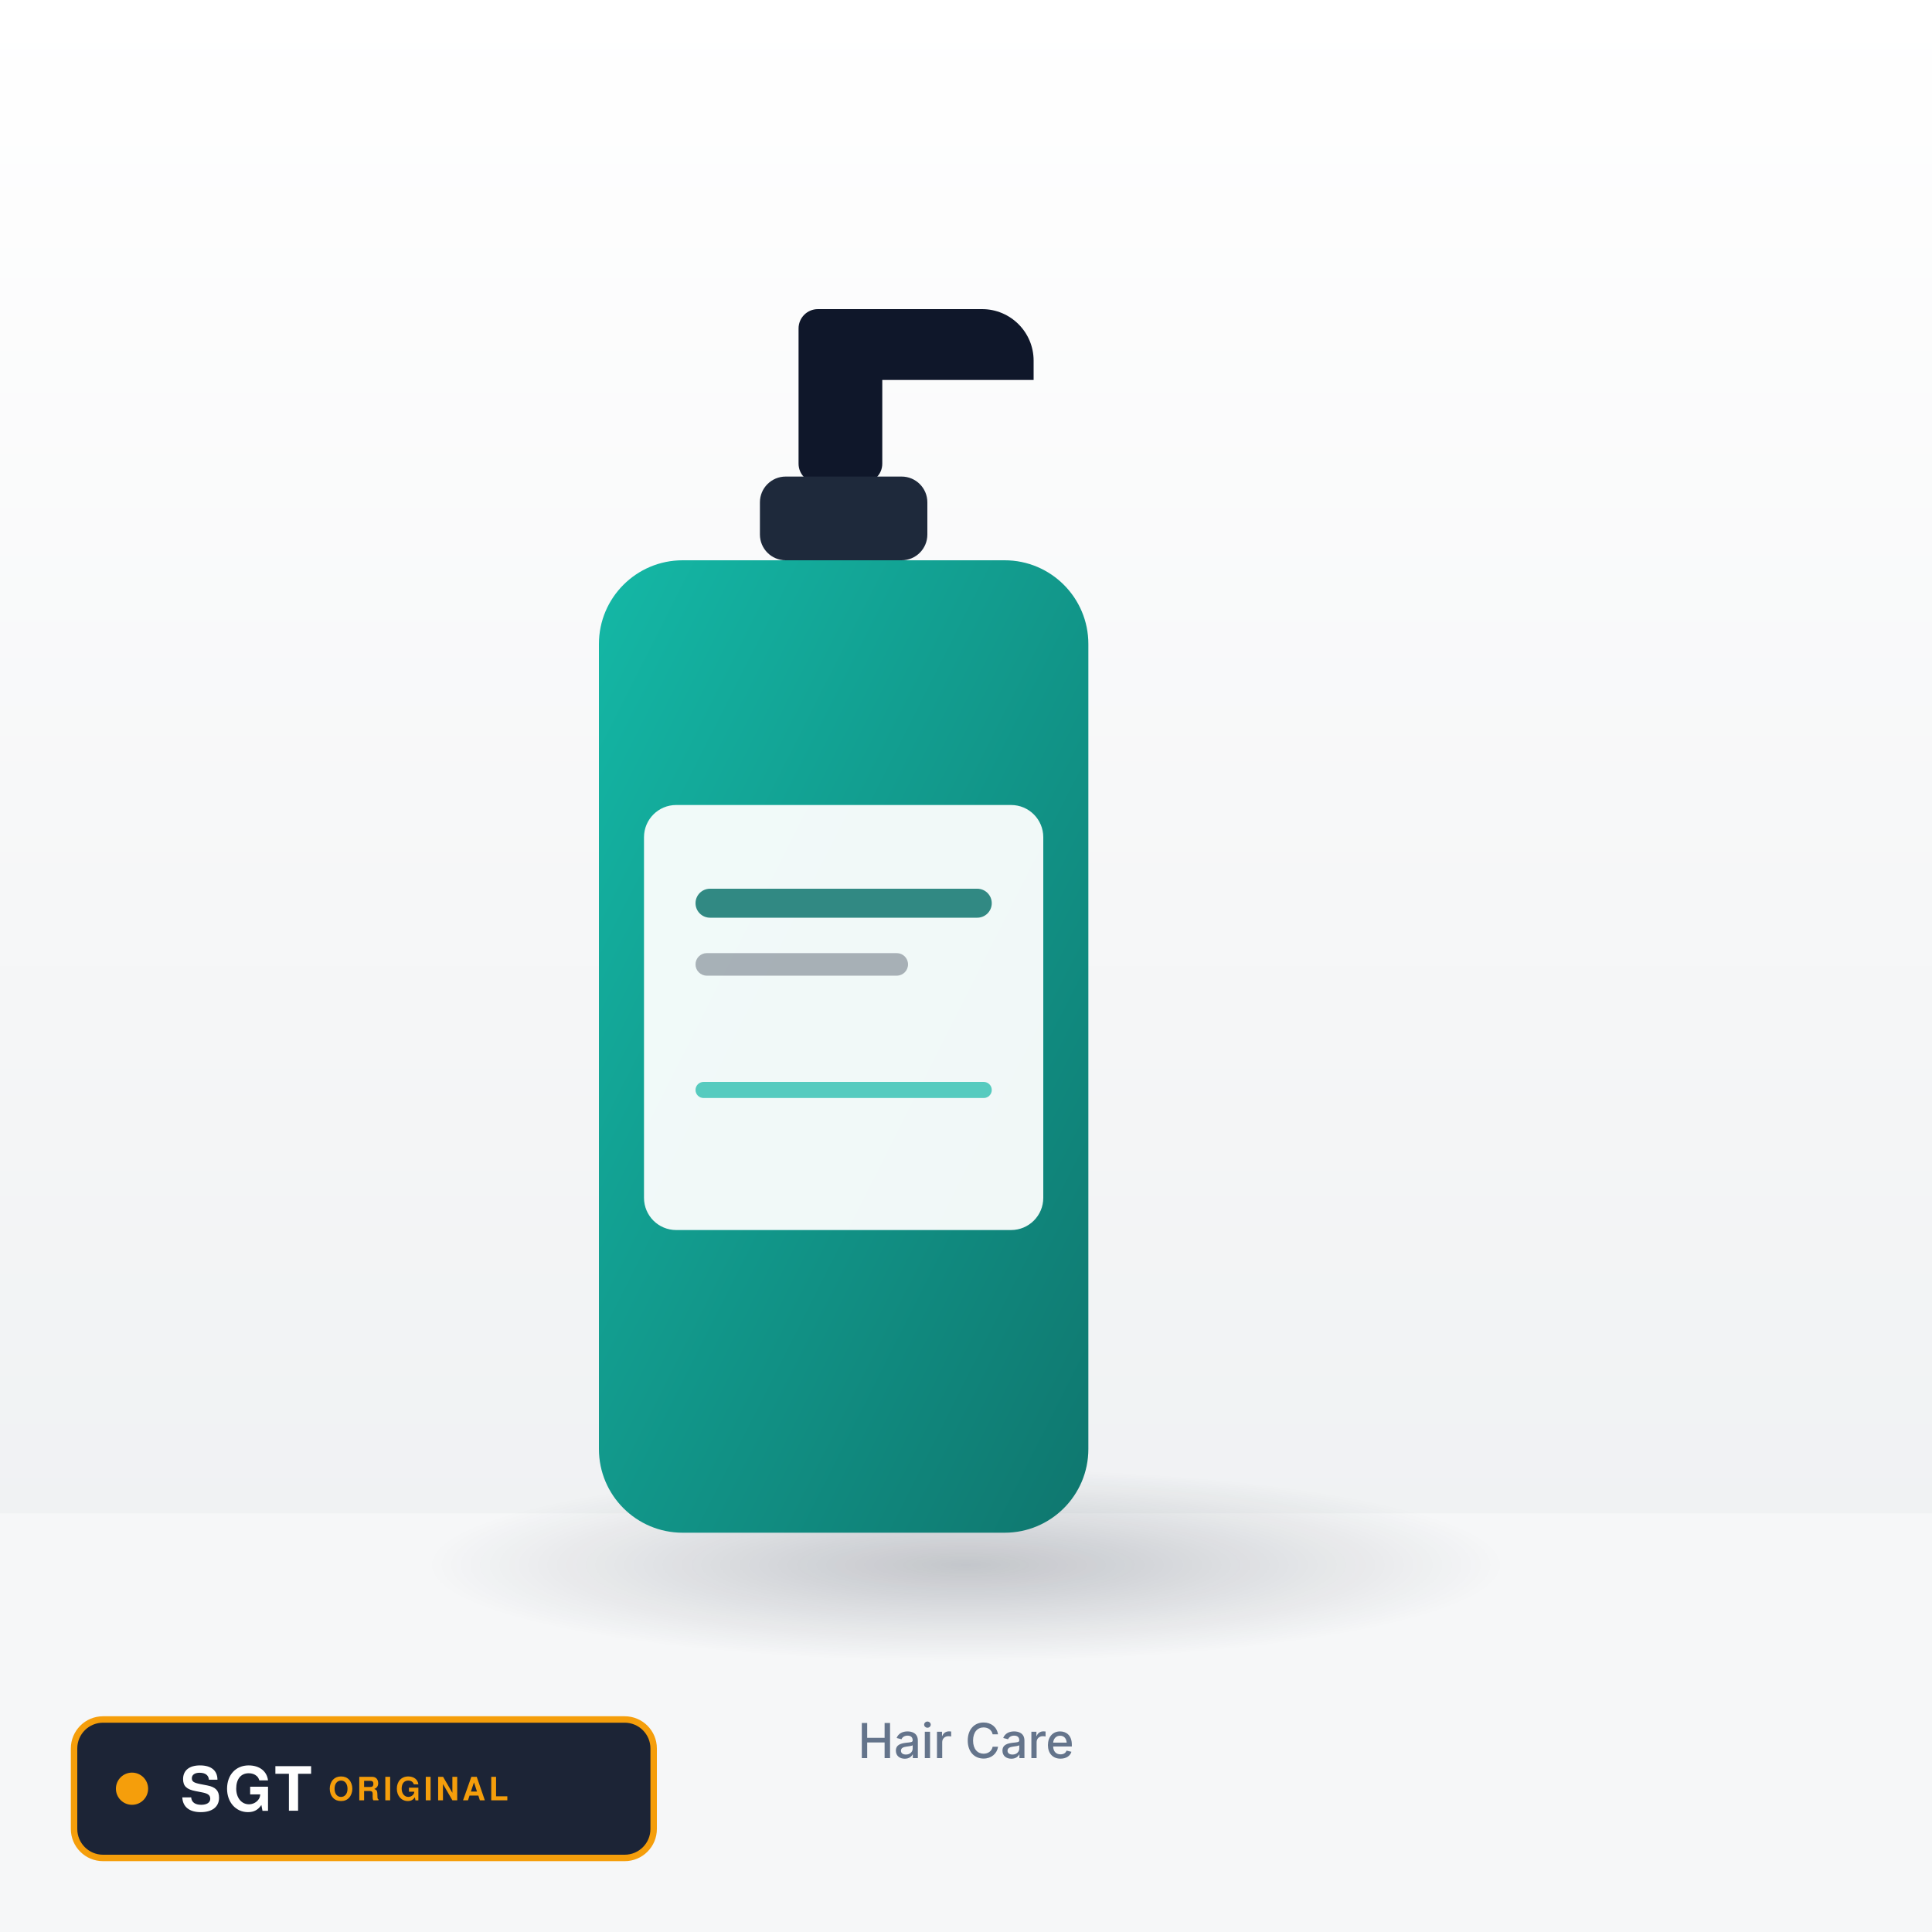
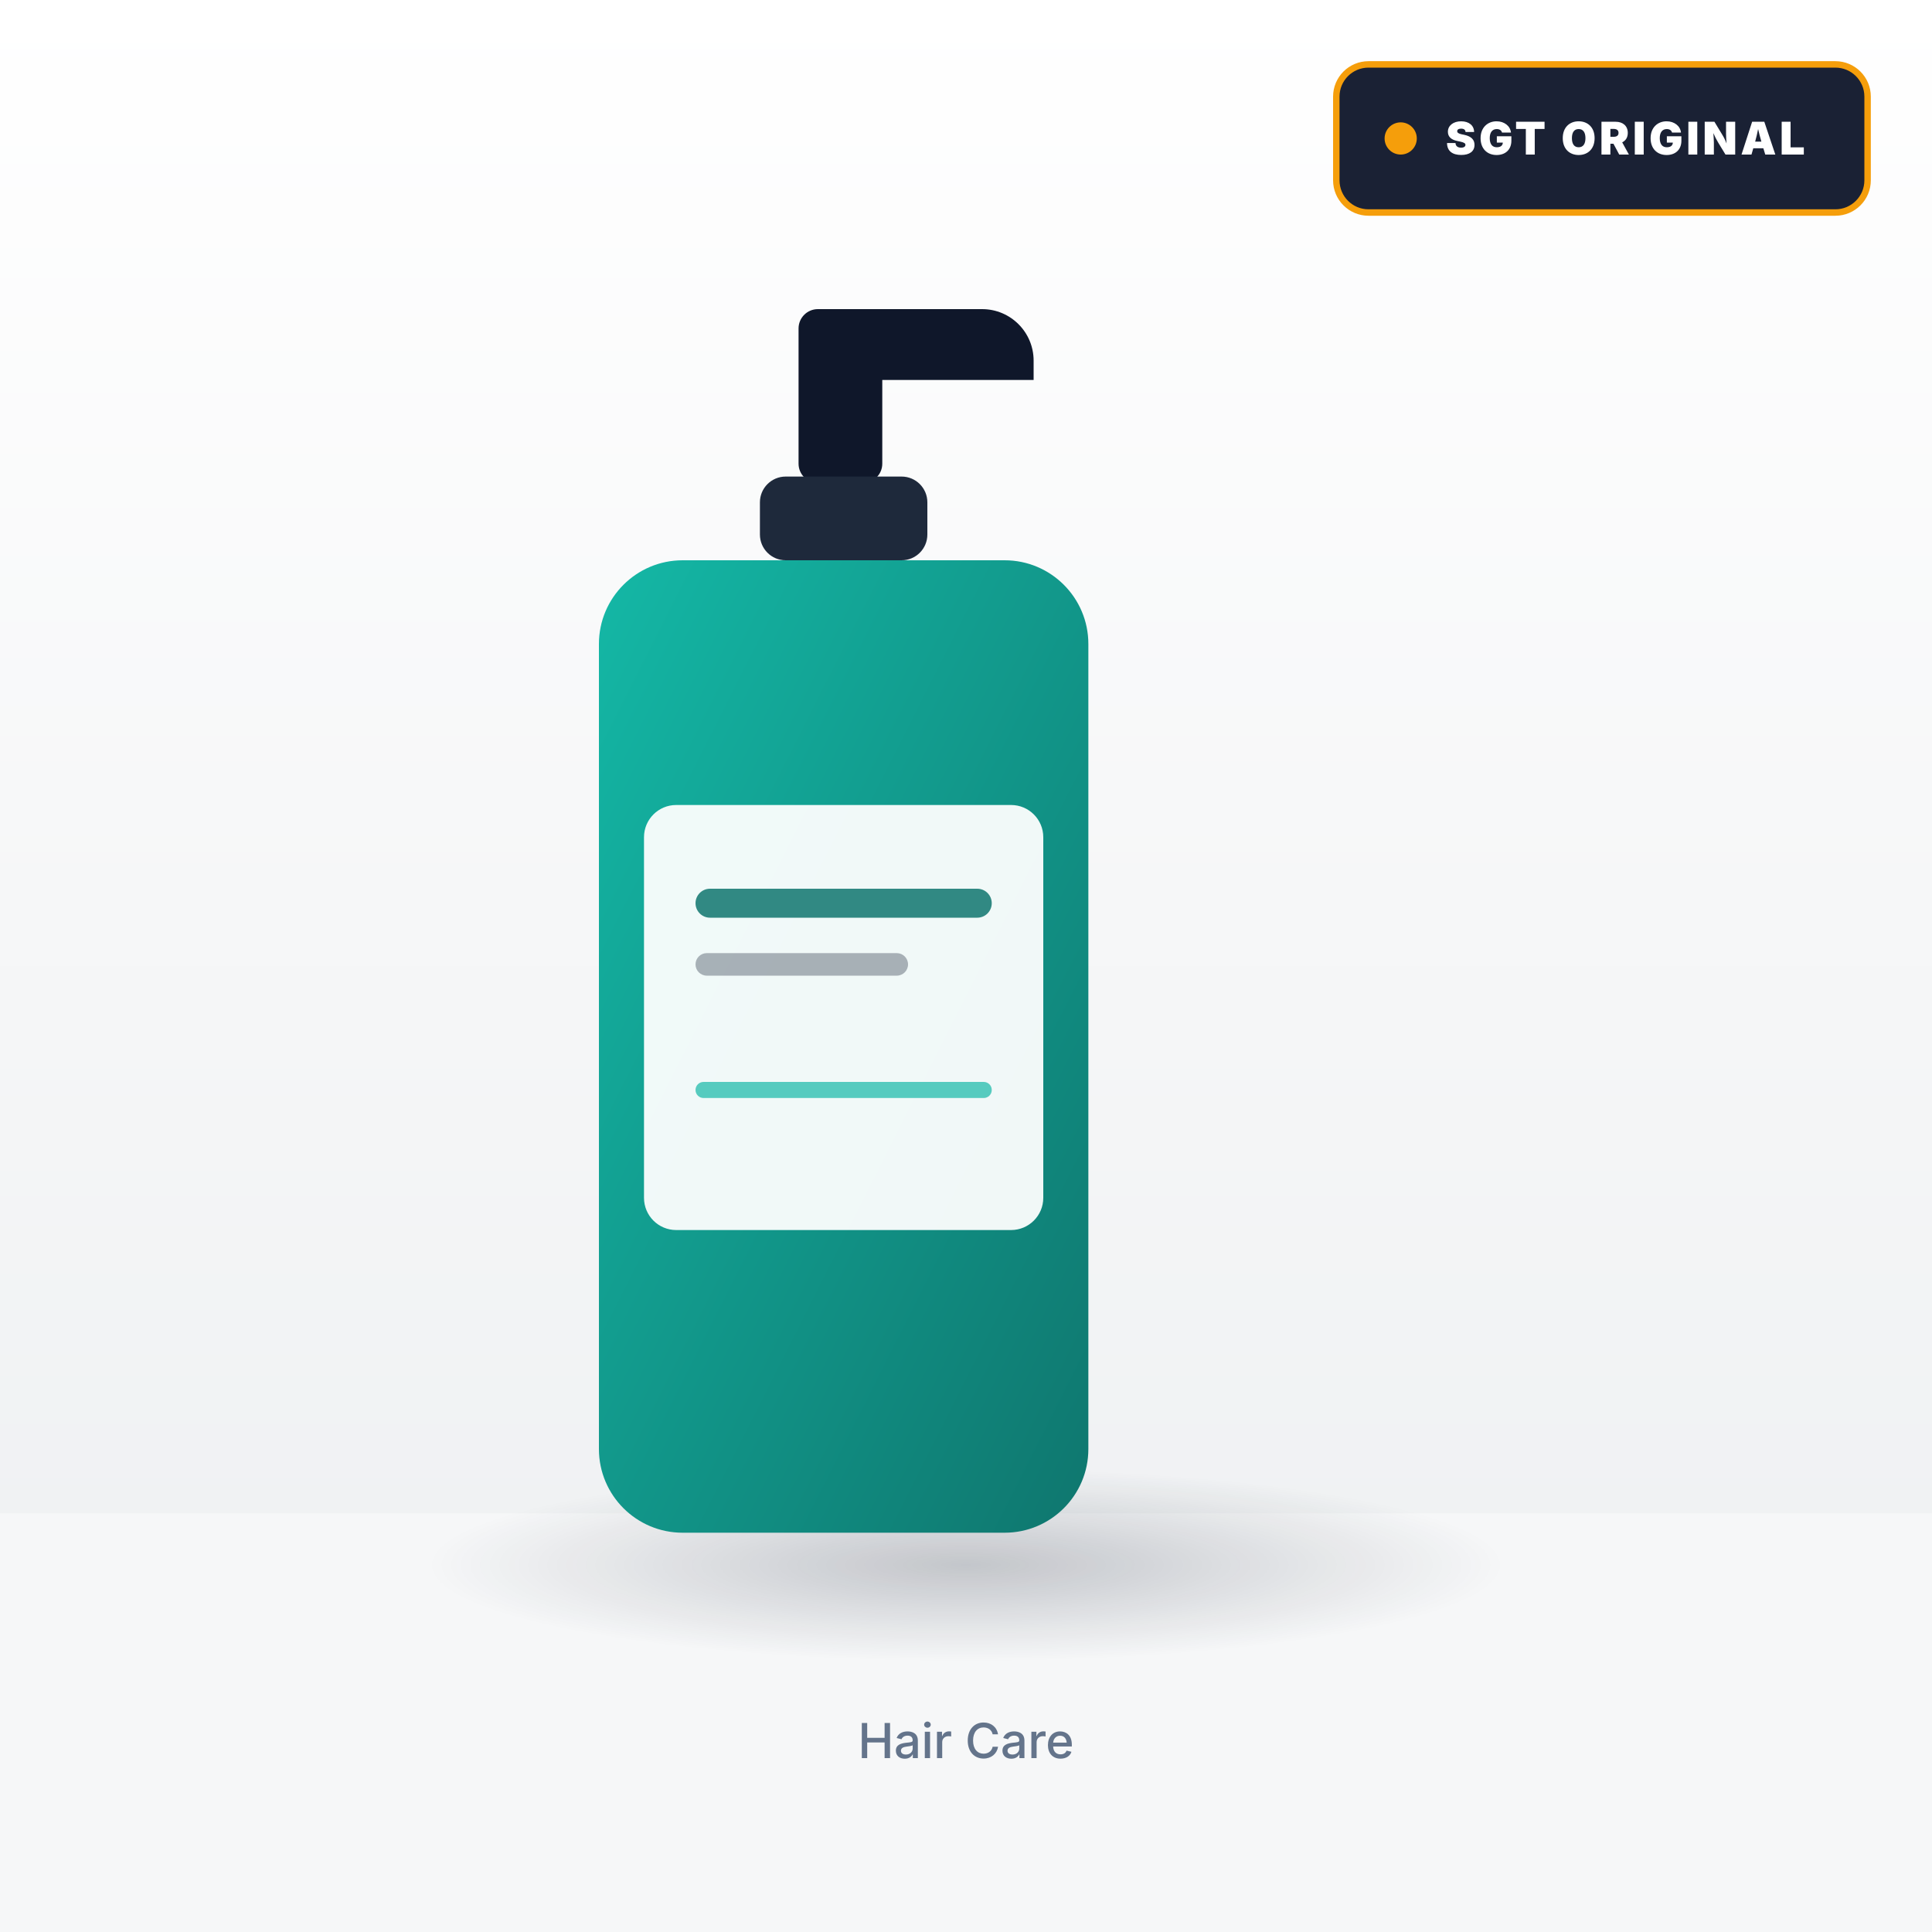
<svg xmlns="http://www.w3.org/2000/svg" viewBox="0 0 600 600" width="600" height="600" role="img" aria-label="Hair Care — Professional Supplies">
  <defs>
    <linearGradient id="bg" x1="0" y1="0" x2="0" y2="1">
      <stop offset="0%" stop-color="#ffffff" />
      <stop offset="100%" stop-color="#eceef0" />
    </linearGradient>
    <linearGradient id="body" x1="0" y1="0" x2="1" y2="1">
      <stop offset="0%" stop-color="#14b8a6" />
      <stop offset="100%" stop-color="#0f766e" />
    </linearGradient>
    <linearGradient id="stroke" x1="0" y1="0" x2="1" y2="1">
      <stop offset="0%" stop-color="#14b8a6" />
      <stop offset="100%" stop-color="#0f766e" />
    </linearGradient>
    <radialGradient id="shadow" cx="50%" cy="50%">
      <stop offset="0%" stop-color="#0f172a" stop-opacity="0.22" />
      <stop offset="100%" stop-color="#0f172a" stop-opacity="0" />
    </radialGradient>
  </defs>
  <rect width="600" height="600" fill="url(#bg)" />
  <rect y="470" width="600" height="130" fill="#f6f7f8" />
  <ellipse cx="300" cy="486" rx="168" ry="30" fill="url(#shadow)" />
  <g transform="translate(300 300) rotate(0) scale(1) translate(-300 -300)">
    <rect x="248" y="96" width="26" height="54" rx="6" fill="#0f172a" />
    <path d="M261 96h44a16 16 0 0 1 16 16v6h-60z" fill="#0f172a" />
    <rect x="236" y="148" width="52" height="26" rx="8" fill="#1e293b" />
    <path d="M212 174h100a26 26 0 0 1 26 26v250a26 26 0 0 1-26 26H212a26 26 0 0 1-26-26V200a26 26 0 0 1 26-26z" fill="url(#body)" />
    <rect x="200" y="250" width="124" height="132" rx="10" fill="#ffffff" opacity="0.94" />
    <rect x="216" y="276" width="92" height="9" rx="4.5" fill="#0f766e" opacity="0.85" />
    <rect x="216" y="296" width="66" height="7" rx="3.5" fill="#1e293b" opacity="0.35" />
    <rect x="216" y="336" width="92" height="5" rx="2.5" fill="#14b8a6" opacity="0.7" />
  </g>
  <text x="300" y="546" font-family="ui-sans-serif,system-ui,-apple-system,sans-serif" font-size="15" font-weight="500" fill="#64748b" text-anchor="middle">Hair Care</text>
-   <g id="sgt-brand-tag">
-     <rect x="23" y="534" width="180" height="43" rx="9" fill="#0f172a" fill-opacity="0.94" stroke="#f59e0b" stroke-width="2" />
-     <circle cx="41" cy="555.5" r="5" fill="#f59e0b" />
-     <text x="56" y="562.34" fill="#ffffff" font-family="Helvetica Neue, Helvetica, Arial, sans-serif" font-weight="700" font-size="19" letter-spacing="1.14">SGT</text>
-     <text x="102" y="559.1" fill="#f59e0b" font-family="Helvetica Neue, Helvetica, Arial, sans-serif" font-weight="600" font-size="10" letter-spacing="1.00">ORIGINAL</text>
+   <g id="sgt-brand-tag" transform="translate(415, 20)">
+     <rect x="0" y="0" width="165" height="46" rx="10" fill="#0f172a" fill-opacity="0.95" stroke="#f59e0b" stroke-width="2" />
+     <circle cx="20" cy="23" r="5" fill="#f59e0b" />
+     <text x="34" y="28" font-family="system-ui, -apple-system, sans-serif" font-weight="900" font-size="14" fill="#ffffff" letter-spacing="1">SGT ORIGINAL</text>
  </g>
</svg>
